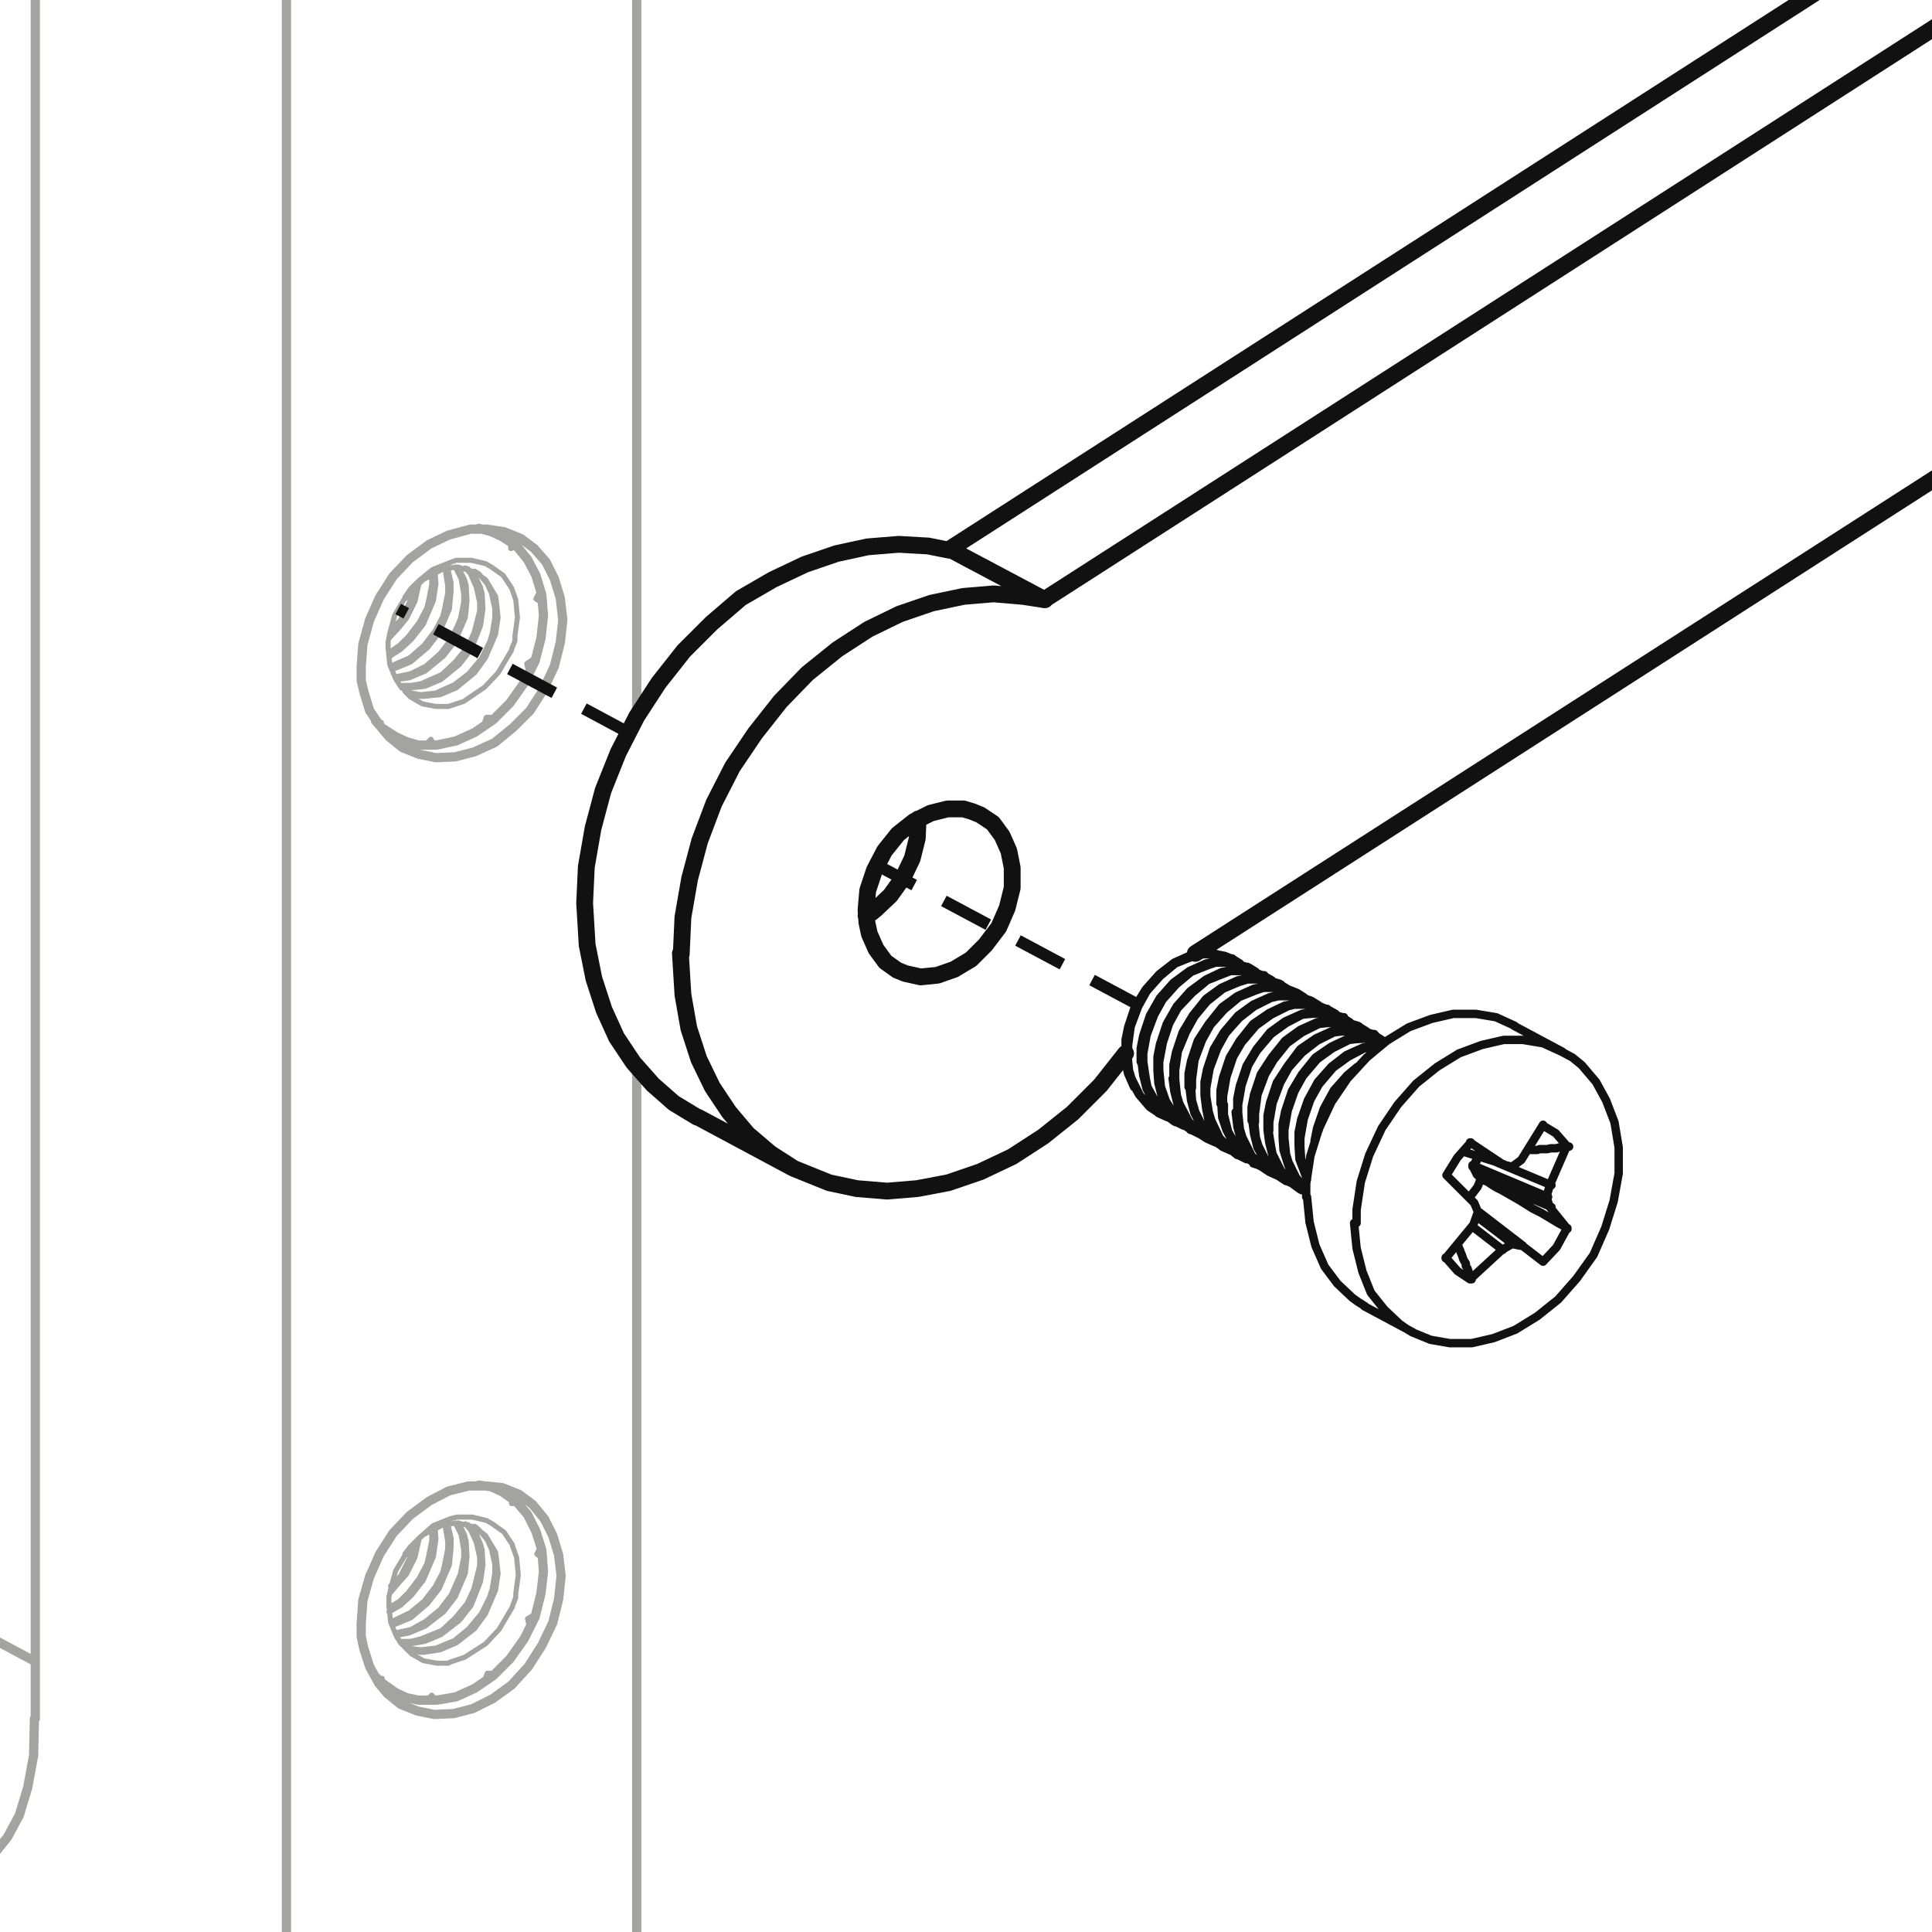
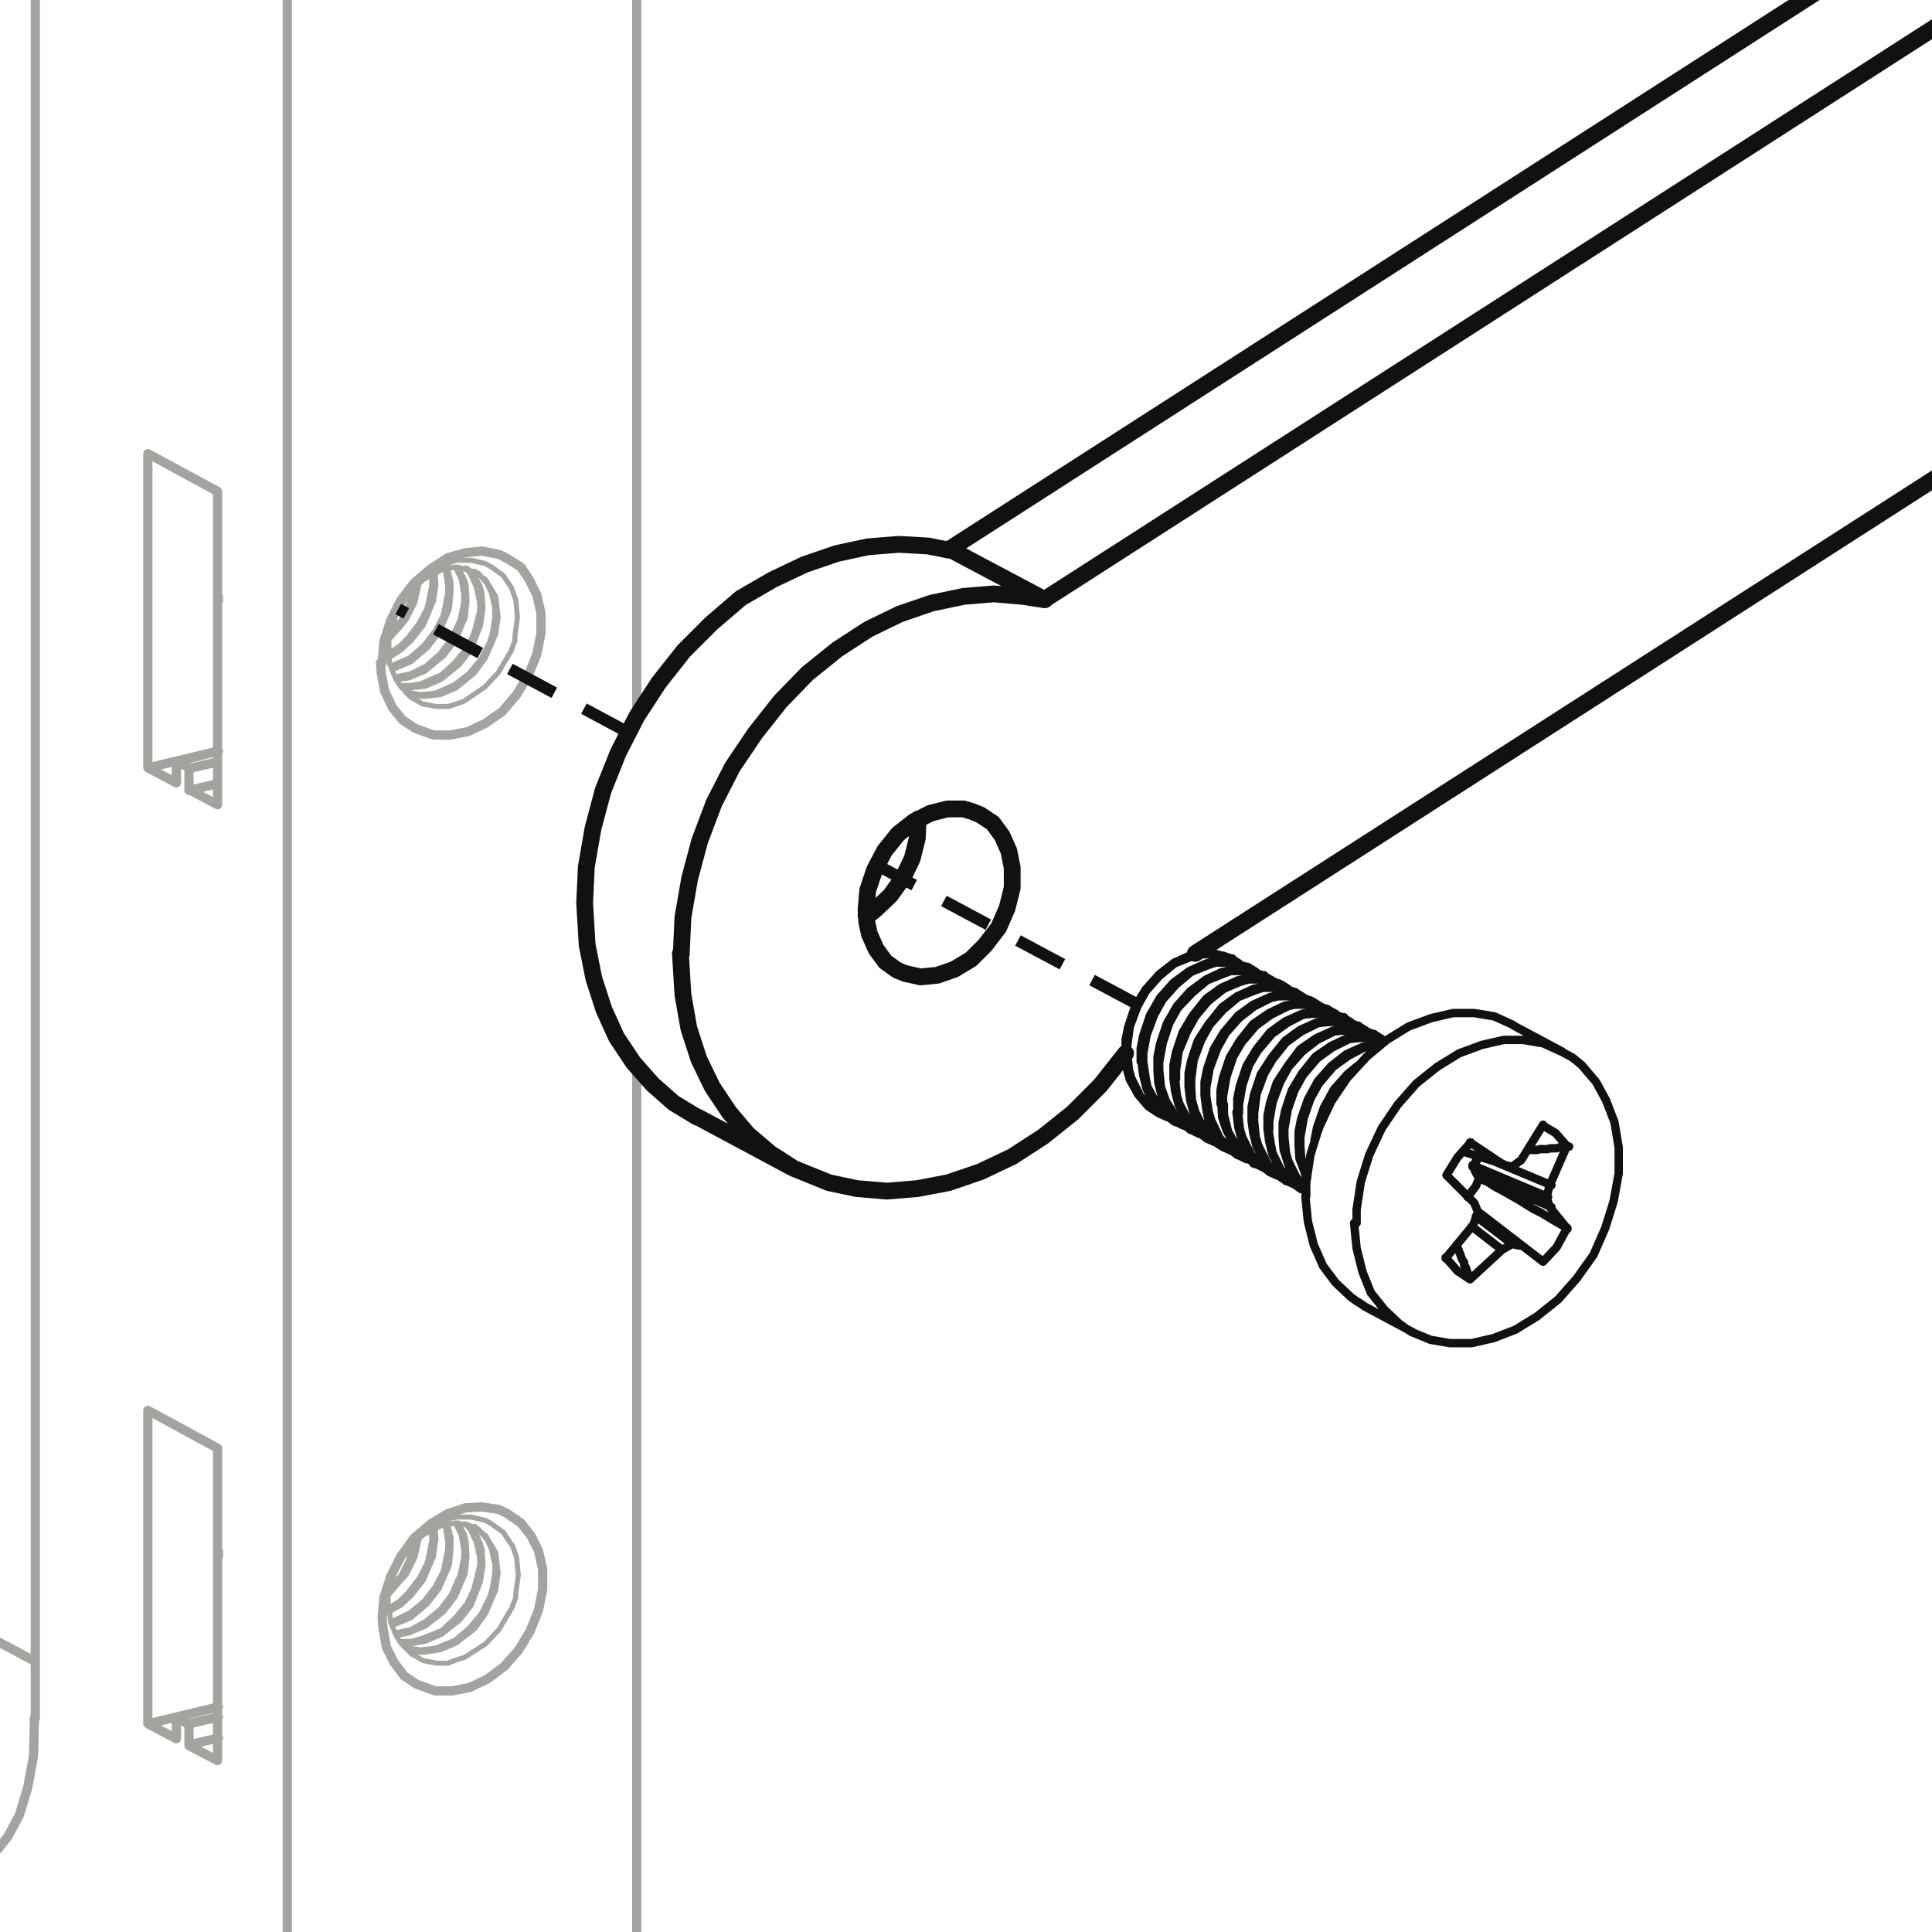
<svg xmlns="http://www.w3.org/2000/svg" width="230" height="230" viewBox="0 0 230 230">
-   <path fill="none" stroke="#a3a3a0" stroke-linecap="round" stroke-linejoin="round" stroke-width="1.1" d="M34.1 385v-959.7m-763 551.8L34.1 385m-7.5-53.6L-728.8-72.5M26.5 297.8-728.8-106m106.3.9 611.6 327m15-17.3L4 209l-.7 3.8-1 3.3-1.4 2.6-1.6 2-1.7 1.3-2.1.8m0 0-2 .3-2-.3-1.1-.4-1.2-.6m15-17.2v-616.1M75.8 375V126.8m0-41.4v-449.7M-581-115 4 197.7M43 79.4l.2-2.7.8-2.9 1.2-2.7 1.6-2.5 2-2.1 2.3-1.7 2.3-1.1L56 63h2m0 0 2 .3 2 .8 1.6 1.2 1.4 1.6 1 2 .7 2.3.3 2.6-.3 2.7-.7 2.8-1.3 2.8-1.6 2.5-2 2-2.2 1.8-2.4 1.1-2.3.6-2.3.1-2-.4-2-.8-1.6-1.3-1-1.2m0 0L44 84.6l-.7-2.3L43 81v-1.5m0 113.8.2-2.8.8-2.8 1.2-2.7 1.6-2.5 2-2.1 2.3-1.7 2.3-1.2 2.4-.6h2m0 0 2 .2 2 .8 1.6 1.2 1.4 1.7 1 2 .7 2.3.3 2.5-.3 2.8-.7 2.8-1.3 2.7-1.6 2.5-2 2.2-2.2 1.6-2.4 1.2-2.3.6-2.3.1-2-.4-2-.8-1.6-1.3-1-1.2m0 0-1.1-2-.7-2.2-.3-1.4v-1.5M57 62.9l1.5.4 1.3.6m0 0 1.7 1.1 1.3 1.6 1 1.9.7 2.3.2 2.5-.3 2.7-.7 2.7-1.3 2.6-1.7 2.4-2 2-2.2 1.5-2.2 1-2.3.5h-2.2l-1.4-.4-1.3-.6m0 0-1.7-1.1-.7-.8m12.3 91 1.5.2 1.3.6m0 0 1.7 1.2 1.3 1.5 1 2 .7 2.2.2 2.6-.3 2.6-.7 2.8-1.3 2.6-1.7 2.4-2 2-2.2 1.5-2.2 1-2.3.4h-2.2l-1.4-.3-1.3-.6m0 0-1.7-1.2-.7-.7m-321.8-41L26.6 320.9" />
-   <path fill="none" stroke="#a3a3a0" stroke-linecap="round" stroke-linejoin="round" stroke-width=".6" d="M45.3 199.8H45m.5.5v-.5m5.9 2-.7.7m1.3 0-.6-.7m6.6-2.6-.4 1.2m1.6-1.2H58m4.8-6.5.3 1.3m.9-2-1.2.7m1.1-7.7.9.7m-.3-1.8-.6 1.1m-3-6 .8-.1m-.8-.7v.8m-12.6 6-1.2 2-.6 2.2-.2.9v1m14.7-7.2-1-1.5-1.4-1-.7-.4-1.7-.4h-1.8l-.8.2-2 .8L50 183l-1 1-.7 1.1m-2 6 .2 2 .7 1.7.5.8.6.6m12.7-5 .4-1m0 0v-.5l.3-2.2-.2-2.1-.5-1.4m-12.7 12.2.7.7 1.4.8 1.6.3h1.4l.1-.1 1.8-.6 2.5-1.6 1.6-1.7 1.6-2.7M48.2 185l.6-.8 1.6-1.5 2.4-1.2 1.7-.2 2 .5m0 0 1.3 1 1.2 2 .1.7.2 1.8-.3 2-1.2 2.8-1.3 1.8-2.2 1.7-1.9.8-1.9.3H50l-1.5-.4m8-14.6.5.4 1 1.2.5 1.1.4 1.8v1.1l-.3 1.8-.3 1-1 2-1.5 1.8-1.7 1.4-2.2.9-1.8.2-1.7-.2m7.3-14.7 1 1.1.5 1.2.2.7.1 1.8-.3 2-1.1 2.8-1.4 1.8-2.2 1.7-1.9.8-1.8.3h-1m7.6-14.3.6.7.7 1.5.4 1.8v1l-.5 2-.2.8-.8 1.7-1.4 1.7-1.6 1.5-2.5 1-1.2.3h-1.2m6.9-14.1.7 1.4.2.8.1 1.8-.2 2-1.2 2.8-1.4 1.8-2.2 1.7-1.9.8-1.5.3m7-13.4.7 1.4.3 1.8v.9l-.4 2-.3.7-.8 1.8-1.3 1.7-1.7 1.4-1.8 1-1.9.4m6.3-13 .4 1.7v1.2l-.2 2-1.2 2.8-1.4 1.8-2 1.7-1.2.5-1 .4m6.3-12v.2l.3 1.8v.9l-.4 2-.2.8-.9 1.7-1.3 1.7-1.7 1.4-2.3 1.1m5.3-11.2.1 1.3-.3 2.1-1.2 2.8-1.4 1.8-1.3 1.2-1.4.8m5.1-9.8v1.3l-.4 2-.2.8-.9 1.7-1.3 1.7-1 1-1.3.8m3.6-8.2-.5 2.2-1 2-.9 1-1.1 1.3m3-6-.7 1.9-1 2-.6.6-.6.6M45.4 86h-.5m.5.5V86m5.9 2-.7.7m1.3 0-.6-.6m6.6-2.7-.4 1.2m1.6-1.2h-1.2m4.8-6.4.3 1.3m.9-2.1-1.2.8m1.1-7.7.9.6m-.3-1.8-.6 1.2m-3-6 .8-.2m-.8-.7v.8m-12.6 6-1.2 2-.6 2.2-.2 1v.9M60.9 70l-1-1.5-1.4-1-.7-.4-1.7-.4h-1.8l-.8.3-2 .8-1.6 1.3-1 1-.7 1m-2 6 .2 2 .7 1.7.5.8.6.6m12.7-4.9.4-1m0 0v-.6l.3-2.2-.2-2.1-.5-1.4M48.2 82.3l.7.7 1.4.8 1.6.3h1.5l1.8-.6 2.5-1.7 1.6-1.7 1.6-2.7m-12.7-6.1.6-.8 1.6-1.5 2.4-1.3 1.7-.2 2 .6m0 0 1.3.9 1.2 2 .1.7.2 1.8-.3 2-1.2 2.8-1.3 1.8-2.2 1.8-1.9.8-1.9.2H50l-1.5-.4m8-14.5.5.3 1 1.2.5 1.1.4 1.8v1.2l-.3 1.8-.3 1-1 2-1.5 1.8-1.7 1.3-2.2 1-1.8.2-1.7-.3m7.3-14.7 1 1.2.5 1 .2.8.1 1.8-.3 2-1.1 2.8-1.4 1.8-2.2 1.8-1.9.8-1.8.2h-1m7.6-14.3.6.7.7 1.6.4 1.8v1l-.5 2-.2.7-.8 1.7-1.4 1.7-1.6 1.5-2.5 1.1-1.2.2h-1.2m6.9-14 .7 1.4.2.7.1 1.8-.2 2-1.2 2.8-1.4 1.8-2.2 1.8-1.9.8-1.5.2m7-13.4.7 1.4.3 1.8v1l-.4 2-.3.7-.8 1.7-1.3 1.7-1.7 1.5-1.8.9-1.9.4m6.3-13 .4 1.8v1l-.2 2.1-1.2 2.8-1.4 1.8-2 1.7-1.2.5-1 .4m6.3-12v.2l.3 1.8v.9l-.4 2-.2.8-.9 1.7-1.3 1.7-1.7 1.5-2.3 1m5.3-11.1.1 1.3-.3 2-1.2 2.8-1.4 1.8-1.3 1.2-1.4.9m5.1-9.8v1.2l-.4 2-.2.8-.9 1.7-1.3 1.7-1 1-1.3.9m3.6-8.3-.5 2.2-1 2-.9 1.1-1.1 1.2m3-6-.7 1.9-1 2-.6.6-.6.6" />
-   <path fill="none" stroke="#111" stroke-linecap="round" stroke-linejoin="round" stroke-width="2" d="m124.3 71.4 400.4-257.3M113 65.4 512-191M124.4 71.4l-11.3-6m-32 48.2.2-4.4.8-4.6 1.2-4.5 1.7-4.5 2.2-4.3 2.7-4 3-3.8 3.2-3.3 3.6-2.9 3.7-2.4 3.7-1.8 3.8-1.3 3.8-.8 3.6-.3 3.5.3 2.6.4m9.6 54-3 3.8-3.3 3.3-3.5 2.8-3.7 2.4-3.8 1.8-3.8 1.3-3.7.7-3.6.3-3.6-.3-3.3-.7-4.2-1.7m0 0-2.8-1.8L89 135l-2.2-2.6-2-3-1.6-3.3-1.2-3.7-.7-4-.3-4.9m2 19.5-2.8-1.7-2.5-2.2-2.3-2.6-2-3-1.5-3.3-1.2-3.7-.8-4-.3-5m0 0 .2-4.3.8-4.6 1.2-4.5 1.8-4.5 2.2-4.3 2.6-4 3-3.8 3.3-3.3 3.5-3L92 69l3.8-1.8 3.8-1.3 3.7-.8 3.7-.3 3.5.2 2.5.5m462.7-230.3L142.3 113.5m-39.2-5.2.2-2.3.8-2.4 1.2-2.3 1.6-2 1.9-1.5 2-1 2-.5h1.9l1 .3 1 .4m0 0 1.5 1 1.1 1.5.8 1.8.4 2v2.4l-.6 2.4-1 2.3-1.6 2.1-1.7 1.7-2 1.2-2 .7-2 .2-1.8-.4-1-.4m0 0-1.4-1-1.1-1.5-.8-1.8-.3-1.4-.1-1.5m6.2-10.8-.1 2.3-.6 2.4-1.1 2.3-1.5 2.1-1.8 1.7-.5.4-.6.3m-20 24 11.2 6" />
-   <path fill="none" stroke="#111" stroke-linecap="round" stroke-linejoin="round" d="m175.5 143.2.5 1.2m-3.8-4.5 3.3 3.3m-3.3-3.3 1.3-2.1 1.6-1.8m3.8 2.6L175 136m5 2.9-1.2-.3m2.3-.5-1.1.8m3.7-5-2.6 4.2m2.6-4.1 1.5.9 1.4 1.6m-2.1 4.6 2-4.6m-2.4 6 .4-1.4m0 2.6-.4-1.2m2.5 3.8-2.1-2.6m2 2.6-1.2 2.2-1.6 1.7m-2.6-2 2.6 2m-3.7-2.1 1 .2m-2.2.5 1.2-.7m-5 4.2 3.8-3.5m-3.8 3.5-1.5-1-1.4-1.6m3.3-3.9-3.3 4m3.8-5.4-.5 1.4m-14.2-.2.3 3 .7 2.8 1 2.5 1.6 2 1.8 1.7.7.5.8.5m0 0 2.2.9 2.3.4h2.6l2.6-.6 2.6-1 2.6-1.6 2.5-2 2.2-2.5 2-2.8 1.4-3.2 1-3.2.6-3.3v-3.1l-.5-3-1-2.6-1.2-2.2-1.7-2-1.1-.9-1.3-.7m0 0-2.2-1-2.4-.4H179l-2.6.6-2.7 1-2.6 1.6-2.5 2-2.2 2.5-1.9 2.8-1.5 3.2-1 3.2-.5 3.3v1.6m17.5-7-4.8-1.5m7.9-.2h.9l.3-.1h.9l.4-.1h.7l.3-.1h.8l.4-.1m-2.1 4.6-6.7-2.8m6.3 4.2-8.8-3.7m0 0zv-.2h.1v-.2l.1-.1v-.1h.1v-.2h.1v-.2h.1v-.1m8.7 6L176 140m0 0zl-.2-.2v-.2h-.1v-.2h-.1v-.2h-.1v-.1l-.1-.1v-.1h-.1v-.2m11.3 7.5-1.1-.6-1-.6-1-.6-1-.5-.8-.5-.8-.5-.7-.4-.7-.4-.7-.4-.6-.3-.5-.3-.6-.4-.5-.2-.4-.3m0 0zm-1.3 2.4 1-1.3.4-1m5 8-5.2-4m4 3.8-4.2-3.2m3 3.9-3.5-2.7m-.2 6.2-.2-.4-.1-.3-.1-.3-.1-.3-.2-.3v-.3l-.2-.3-.1-.2-.1-.3-.1-.3-.1-.2-.1-.3-.1-.2-.1-.3m-18-5.8.3 3 .7 2.8 1.1 2.5 1.5 2 1.8 1.7.7.5.8.5m17.8-33.4-2.2-1-2.4-.4H173l-2.6.6-2.7 1-2.6 1.6-2.4 2-2.3 2.5-1.9 2.8-1.5 3.2-1 3.2-.5 3.3v1.6m1.5-8v-.3l.9-2.3 1-1.8 1.8-2.1m-5.1 12.1-.3-.7-.4-1.4-.1-1.5m1.7-.7zl.3-1.5.8-2.3 1.2-2.2 1.6-1.8 1.2-1m-6 13.4-.9-2.4-.1-1.6m.2.1v-1l.4-2.3.8-2.3 1-1.8 1.7-2 1.8-1.3 1.9-1 1-.1.8-.2m-8.7 17.1-1.2-1.4-.9-1.8-.3-1-.2-1.9m1.7.9v-1.6l.3-1.5.8-2.3 1.2-2.2 1.6-1.8 1.8-1.4 2-.9h.1l.8-.2h1.2m-9 17.2-.9-1-1-1.6-.2-.6-.5-1.6-.1-1.5m.2.1v-1l.4-2.3.8-2.3 1-1.8 1.7-2 1.8-1.3 2-1 .9-.1 2-.1 1.5.4m-9.6 17.8-.4-.2m0 0-.3-.2-1-.6-1.2-1.4-1-2-.2-1-.3-1.9m1.7.9v-1.6l.3-1.5.8-2.4 1.2-2 1.6-2 1.9-1.3 1.9-.9h.1l.9-.2h1.8l1.8.5m-10 17.7-.2-.1m0 0-1.1-.8-1.2-1.4-1-1.8-.4-1.6-.2-1.5m.2.1v-1l.4-2.3.9-2.4 1-1.8 1.6-1.8 1.8-1.4 2-1 .9-.1 2-.1 1 .2 1 .4m0 0 .8.5M154.1 141l-.9-.4m0 0-1-.7-1.3-1.3-1.1-2.2-.3-1-.2-1.9m1.6.9v-1.6l.3-1.5.8-2.4 1.3-2 1.5-2 1.9-1.3 2-.9.9-.2h1.8l2 .6m0 0h.2m-10.5 17.5zm0 0-1.2-.8-1.2-1.4-1-1.8-.4-1.6-.2-1.5m.3.1v-1l.3-2.3.9-2.4 1-1.7 1.6-2 1.8-1.3 2-1 .9-.1 2-.1 1 .2 1 .4m0 0 .8.5M152.2 140l-.9-.4m0 0-1-.7-1.3-1.3-1.1-2.2-.3-1-.2-1.9m1.6.9v-1.6l.3-1.5.8-2.4 1.3-2 1.6-2 1.8-1.3 2-.9 1-.2h1.7l2.1.6m0 0zm-10.5 17.4zm0 0-1.2-.8-1.2-1.4-1-1.7-.4-1.5v-.1l-.2-1.6m.3.1v-1l.4-2.3.8-2.4 1-1.7 1.7-2 1.8-1.3 1.9-1 1-.1 1.9-.1 1 .2 1 .4m0 0 .8.5M150.4 139l-.8-.4m0 0-.3-.2-.9-.6-1.2-1.3-1-1.8-.5-2v-1.2m1.6.9v-1.6l.3-1.5.8-2.4 1.2-2 1.6-2 1.8-1.3 2-.9 1-.2h1.8l2 .6m0 0h.2m-10.6 17.4zm0 0-1.2-.8-1.2-1.3-1-1.9-.5-1.5-.1-1.6m.2.1v-1l.4-2.3.8-2.4 1-1.7 1.7-2 1.8-1.3 2-1 .8-.2h2l1 .2 1 .4m0 0 .9.5M148.4 138l-.8-.4m0 0-.3-.2-.8-.6-1.3-1.3-1-2.1-.3-1-.3-1.9m1.7.9v-1.6l.3-1.5.8-2.4 1.2-2 1.6-2 1.9-1.3 1.9-.9h.1l.9-.2h2l1.8.6m0 0h.2m-10.5 17.4h-.2m0 0-1-.8-1.4-1.4-1-1.8-.3-1.5-.2-1.6m.2.1v-1l.4-2.3.9-2.4 1-1.8 1.6-1.8 1.8-1.4 2-1 .9-.2h2l1 .2 1 .4m0 0 .8.5M146.6 137l-.9-.4m0 0-.3-.2-.9-.6-1.2-1.4-1-2-.4-1.4-.1-1.5m1.6.9v-1.6l.3-1.5.8-2.4 1.2-2 1.7-2 1.8-1.3 2-.9.9-.2h2l1.9.6m0 0zm-10.4 17.4zm0 0-1.5-1-1-1.3-.9-1.7-.4-1.5-.2-1.6m.3.1v-1l.3-2.3.9-2.4 1-1.8 1.6-1.8 1.8-1.5 2-.8.9-.3h2l1 .2 1 .4m0 0 .8.5M144.7 136l-.9-.4m0 0-.3-.2-.8-.6-1.2-1.3-1.1-2.1-.3-1-.2-1.9m1.6.9v-1.6l.3-1.5.8-2.4 1.3-2 1.6-2 1.8-1.3 2-.9 1-.2h1.7l2.1.6m0 0zm-10.5 17.4zm0 0-1.5-1-.6-.7-1-1.7-.3-.6-.4-1.6-.2-1.5m.3.1v-1.1l.3-2.1v-.1l1-2.4 1-1.8 1.5-1.8 1.9-1.5 1.9-.8 1-.3h1.9l1 .2 1 .4m0 0 .8.5M142.8 135l-.8-.4m0 0-.3-.2-1.5-1.1-.4-.6-1-1.6-.6-1.7-.2-2m1.7 1v-1.6l.3-1.5.8-2.4 1.2-2 1.6-2 1.8-1.3 2-.9 1-.2h1.9l2 .6m0 0zm-10.5 17.4zm0 0-1.2-.8-1.3-1.4-1-1.8-.4-1.6-.1-1.5m.2 0v-1l.4-2.1v-.1l.8-2.4 1-1.8 1.7-1.8 1.8-1.5 2-.8.8-.3h2l1 .2 1 .4m0 0 .9.5M140.9 134l-.8-.4m0 0-.3-.2-1.4-1.1-.6-.7-1.2-2.2-.2-1-.3-2m1.7 1v-1.6l.3-1.5.8-2.4 1.2-2.1 1.6-1.8 1.9-1.4 1.9-.9h.1l.9-.2h1.8l2 .6m0 0h.2M140 133.5zh-.2m0 0-1.1-.8-1.3-1.4-.9-1.7-.4-1.6-.2-1.6m.2 0v-1l.4-2.2.9-2.4 1-1.8 1.6-1.8 1.8-1.5 2-.8.9-.3h2l2 .6m0 0 .8.5M139 133l-.9-.4m0 0-.3-.2-.9-.6-1.2-1.4-1-2-.3-1-.2-2m1.6 1v-1.6l.3-1.5.8-2.4 1.2-2.1 1.6-1.8 1.9-1.4 2-.9.9-.2h1.8l2 .6m0 0h.2M138 132.5zm0 0-1.2-.8-1.2-1.4-1-1.8-.4-1.5-.2-1.6m.3 0v-1l.3-2.2.9-2.4 1-1.8 1.6-1.8 1.8-1.5 2-.8.9-.3h2l1 .2 1 .4m0 0 .8.5M134 125.4v-1.6l.3-1.5.8-2.4 1.3-2.1 1.6-1.8 1.8-1.4 2-.9 1-.2h1.7l2.1.6m0 0h.1M134 124.5v2l.3 1.3.7 1.6m-1-5 .1-.9m51.9 1.7-5.8-3.1m-12 36.5-5.8-3.1m-7.3-13.9-.2-.1m8.8-18.3-.2-.1m-10.3 17.5-.2-.1m8.8-18.3-.2-.1m-10.3 17.5-.2-.1m8.9-18.3-.3-.1m-10.2 17.5-.3-.1m8.9-18.3-.2-.1m-10.3 17.5-.2-.1m8.8-18.3-.2-.1m-10.3 17.5-.2-.1m8.8-18.3-.2-.1m-10.3 17.5-.2-.1m8.9-18.3-.3-.1M142 134.6l-.3-.1m8.9-18.3-.2-.1M140 133.6l-.2-.1m8.8-18.3-.2-.1m-10.3 17.5-.2-.1m8.8-18.3-.2-.1" />
+   <path fill="none" stroke="#a3a3a0" stroke-linecap="round" stroke-linejoin="round" stroke-width="1.1" d="M75.8 356V126.9m0-41.4v-449.7M-581-115l585 312.7M26.6 345-728.8-58.8M26.5 297.8-728.8-106m763 472v-913.6M-717.7-17 22.9 379M21 207l-3.4-1.8M21 207v-2.5m1.5.8-1.5-.8m1.5 3.3v-2.5m3.4 4.3-3.4-1.8m3.4 1.8v-37.2m0 0-8.3-4.5m0 37.3v-37.3M21 93.2l-3.4-1.8m3.4 1.8v-2.6m1.5.8-1.5-.8m1.5 3.4v-2.6m3.4 4.4L22.5 94m3.4 1.8V58.5m0 0L17.6 54m0 37.3V54m-640.1-159.2 611.6 327m15-17.3L4 209l-.7 3.8-1 3.3-1.4 2.6-1.6 2-1.7 1.3-2.1.8m0 0-2 .3-2-.3-1.1-.4-1.2-.6m15-17.2v-616.1m41.3 604.1.2-2.4.8-2.5 1.2-2.4 1.6-2.2 2-1.7 2-1.2 2.1-.7 2-.1 2 .3 1 .5m0 0 1.6 1.1 1.2 1.5.9 1.8.5 2.2v2.4l-.5 2.5-1 2.5-1.4 2.3-1.7 1.9-2 1.5-2.1 1-2.1.4h-2l-2.2-.8m0 0-1.5-1-1.2-1.6-.9-1.8-.4-2.2-.1-1.3m0-113.7.2-2.5.8-2.5 1.2-2.4 1.6-2.1 2-1.7 2-1.3 2.1-.6 2-.2 2 .4 1 .5m0 0 1.6 1L63 69l.9 1.8.5 2.2v2.4l-.5 2.5-1 2.5-1.4 2.3-1.7 2-2 1.4-2.1 1-2.1.4h-2l-2.2-.8m0 0-1.5-1-1.2-1.5-.9-1.9-.4-2.1-.1-1.3m-762-154.3L26.5 322M26 203.2l-8.3 2m8.3-2-4.9 1.2m4.9 0-3.4.8m0 2.5 3.4-.8m0-117.5-8.3 2m8.3-2L21 90.7m4.9 0-3.4.8m0 2.6 3.4-.8m-303 65.4L26.6 320.9M26 184.7v.6m0-114.3v.5" />
+   <path fill="none" stroke="#a3a3a0" stroke-linecap="round" stroke-linejoin="round" stroke-width=".6" d="m48.2 185-1.2 2-.6 2.2-.2.9v1m14.7-7.2-1-1.5-1.4-1-.7-.4-1.7-.4h-1.8l-.8.2-2 .8L50 183l-1 1-.7 1.1m-2 6 .2 2 .7 1.7.5.8.6.6m12.7-5 .4-1m0 0v-.5l.3-2.2-.2-2.1-.5-1.4m-12.7 12.2.7.7 1.4.8 1.6.3h1.4l.1-.1 1.8-.6 2.5-1.6 1.6-1.7 1.6-2.7M48.2 185l.6-.8 1.6-1.5 2.4-1.2 1.7-.2 2 .5m0 0 1.3 1 1.2 2 .1.7.2 1.8-.3 2-1.2 2.8-1.3 1.8-2.2 1.7-1.9.8-1.9.3H50l-1.5-.4m8-14.6.5.4 1 1.2.5 1.1.4 1.8v1.1l-.3 1.8-.3 1-1 2-1.5 1.8-1.7 1.4-2.2.9-1.8.2-1.7-.2m7.3-14.7 1 1.1.5 1.2.2.7.1 1.8-.3 2-1.1 2.8-1.4 1.8-2.2 1.7-1.9.8-1.8.3h-1m7.6-14.3.6.7.7 1.5.4 1.8v1l-.5 2-.2.8-.8 1.7-1.4 1.7-1.6 1.5-2.5 1-1.2.3h-1.2m6.9-14.1.7 1.4.2.8.1 1.8-.2 2-1.2 2.8-1.4 1.8-2.2 1.7-1.9.8-1.5.3m7-13.4.7 1.4.3 1.8v.9l-.4 2-.3.7-.8 1.8-1.3 1.7-1.7 1.4-1.8 1-1.9.4m6.3-13 .4 1.7v1.2l-.2 2-1.2 2.8-1.4 1.8-2 1.7-1.2.5-1 .4m6.3-12v.2l.3 1.8v.9l-.4 2-.2.8-.9 1.7-1.3 1.7-1.7 1.4-2.3 1.1M26 184.2v.5m25.8-2.8.1 1.3-.3 2.1-1.2 2.8-1.4 1.8-1.3 1.2-1.4.8m5.1-9.8v1.3l-.4 2-.2.8-.9 1.7-1.3 1.7-1 1-1.3.8m3.6-8.2-.5 2.2-1 2-.9 1-1.1 1.3m3-6-.7 1.9-1 2-.6.6-.6.6m1.8-117.5-1.2 2-.6 2-.2 1v1M60.9 70l-1-1.5-1.4-1-.7-.4-1.7-.4h-1.8l-.8.3-2 .8-1.6 1.3-1 1-.7 1m-2 6 .2 2 .7 1.7.5.8.6.6m12.7-4.9.4-1m0 0v-.6l.3-2.2-.2-2.1-.5-1.4M48.2 82.3l.7.7 1.4.8 1.6.3h1.5l1.8-.6 2.5-1.7 1.6-1.7 1.6-2.7m-12.7-6.1.6-.8 1.6-1.5 2.4-1.3 1.7-.2 2 .6m0 0 1.3.9 1.2 2 .1.7.2 1.8-.3 2-1.2 2.8-1.3 1.8-2.2 1.8-1.9.8-1.9.2H50l-1.5-.4m8-14.5.5.3 1 1.2.5 1.1.4 1.8v1.2l-.3 1.8-.3 1-1 2-1.5 1.8-1.7 1.3-2.2 1-1.8.2-1.7-.3m7.3-14.7 1 1.2.5 1 .2.8.1 1.8-.3 2-1.1 2.8-1.4 1.8-2.2 1.8-1.9.8-1.8.2h-1m7.6-14.3.6.7.7 1.6.4 1.8v1l-.5 2-.2.7-.8 1.7-1.4 1.7-1.6 1.5-2.5 1.1-1.2.2h-1.2m6.9-14 .7 1.4.2.7.1 1.8-.2 2-1.2 2.8-1.4 1.8-2.2 1.8-1.9.8-1.5.2m7-13.4.7 1.4.3 1.8v1l-.4 2-.3.7-.8 1.7-1.3 1.7-1.7 1.5-1.8.9-1.9.4m6.3-13 .4 1.8v1l-.2 2.1-1.2 2.8-1.4 1.8-2 1.7-1.2.5-1 .4m6.3-12v.2l.3 1.8v.9l-.4 2-.2.8-.9 1.7-1.3 1.7-1.7 1.5-2.3 1M26 70.5v.6m25.8-2.8.1 1.3-.3 2-1.2 2.8-1.4 1.8-1.3 1.2-1.4.9m5.1-9.8v1.2l-.4 2-.2.8-.9 1.7-1.3 1.7-1 1-1.3.9m3.6-8.3-.5 2.2-1 2-.9 1.1-1.1 1.2m3-6-.7 1.9-1 2-.6.6-.6.6" />
+   <path fill="none" stroke="#111" stroke-linecap="round" stroke-linejoin="round" stroke-width="2" d="m124.3 71.4 400.4-257.3M113 65.4 512-191M124.4 71.4l-11.3-6m-32 48.2.2-4.4.8-4.6 1.2-4.5 1.7-4.5 2.2-4.3 2.7-4 3-3.8 3.2-3.3 3.6-2.9 3.7-2.4 3.7-1.8 3.8-1.3 3.8-.8 3.6-.3 3.5.3 2.6.4m9.6 54-3 3.8-3.3 3.3-3.5 2.8-3.7 2.4-3.8 1.8-3.8 1.3-3.7.7-3.6.3-3.6-.3-3.3-.7-4.2-1.7m0 0-2.8-1.8L89 135l-2.2-2.6-2-3-1.6-3.3-1.2-3.7-.7-4-.3-4.9M83 133l-2.8-1.7-2.5-2.2-2.3-2.6-2-3-1.5-3.3-1.2-3.7-.8-4-.3-5m0 0 .2-4.3.8-4.6 1.2-4.5 1.8-4.5 2.2-4.3 2.6-4 3-3.8 3.3-3.3 3.5-3L92 69l3.8-1.8 3.8-1.3 3.7-.8 3.7-.3 3.5.2 2.5.5m462.7-230.3L142.3 113.5m-39.2-5.2.2-2.3.8-2.4 1.2-2.3 1.6-2 1.9-1.5 2-1 2-.5h1.9l1 .3 1 .4m0 0 1.5 1 1.1 1.5.8 1.8.4 2v2.4l-.6 2.4-1 2.3-1.6 2.1-1.7 1.7-2 1.2-2 .7-2 .2-1.8-.4-1-.4m0 0-1.4-1-1.1-1.5-.8-1.8-.3-1.4-.1-1.5m6.2-10.8-.1 2.3-.6 2.4-1.1 2.3-1.5 2.1-1.8 1.7-.5.4-.6.3m-20 24 11.2 6" />
+   <path fill="none" stroke="#111" stroke-linecap="round" stroke-linejoin="round" d="m175.5 143.2.5 1.2m-3.8-4.5 3.3 3.3m-3.3-3.3 1.3-2.1 1.6-1.8m3.8 2.6L175 136m5 2.9-1.2-.3m2.3-.5-1.1.8m3.7-5-2.6 4.2m2.6-4.1 1.5.9 1.4 1.6m-2.1 4.6 2-4.6m-2.4 6 .4-1.4m0 2.6-.4-1.2m2.5 3.8-2.1-2.6m2 2.6-1.2 2.2-1.6 1.7m-2.6-2 2.6 2m-3.7-2.1 1 .2m-2.2.5 1.2-.7m-5 4.2 3.8-3.5m-3.8 3.5-1.5-1-1.4-1.6m3.3-3.9-3.3 4m3.8-5.4-.5 1.4m-14.2-.2.3 3 .7 2.8 1 2.5 1.6 2 1.8 1.7.7.5.8.5m0 0 2.2.9 2.3.4h2.6l2.6-.6 2.6-1 2.6-1.6 2.5-2 2.2-2.5 2-2.8 1.4-3.2 1-3.2.6-3.3v-3.1l-.5-3-1-2.6-1.2-2.2-1.7-2-1.1-.9-1.3-.7m0 0-2.2-1-2.4-.4H179l-2.6.6-2.7 1-2.6 1.6-2.5 2-2.2 2.5-1.9 2.8-1.5 3.2-1 3.2-.5 3.3v1.6m17.5-7-4.8-1.5m7.9-.2h.9l.3-.1h.9l.4-.1h.7l.3-.1h.8l.4-.1m-2.1 4.6-6.7-2.8m6.3 4.2-8.8-3.7m0 0zv-.2h.1v-.2l.1-.1v-.1h.1v-.2h.1v-.2h.1v-.1m8.7 6L176 140m0 0zl-.2-.2v-.2h-.1v-.2h-.1v-.2h-.1v-.1l-.1-.1v-.1h-.1v-.2m11.3 7.5-1.1-.6-1-.6-1-.6-1-.5-.8-.5-.8-.5-.7-.4-.7-.4-.7-.4-.6-.3-.5-.3-.6-.4-.5-.2-.4-.3m0 0zh-.1v-.1h-.1m-1.3 2.4 1-1.3.4-1m5 8-5.2-4m4 3.8-4.2-3.2m3 3.9-3.5-2.7m-.2 6.2-.2-.4-.1-.3-.1-.3-.1-.3-.2-.3v-.3l-.2-.3-.1-.2-.1-.3-.1-.3-.1-.2-.1-.3-.1-.2-.1-.3m-18-5.8.3 3 .7 2.8 1.1 2.5 1.5 2 1.8 1.7.7.5.8.5m17.8-33.4-2.2-1-2.4-.4h-2.5l-2.6.6-2.7 1-2.6 1.6-2.4 2-2.3 2.5-1.9 2.8-1.5 3.2-1 3.2-.5 3.3v1.6m1.5-8v-.3l.9-2.3 1-1.8 1.8-2.1m-5.1 12.1-.3-.7-.4-1.4-.1-1.5m1.7-.7zl.3-1.5.8-2.3 1.2-2.2 1.6-1.8 1.2-1m-6 13.4-.9-2.4-.1-1.6m.2.1v-1l.4-2.3.8-2.3 1-1.8 1.7-2 1.8-1.3 1.9-1 1-.1.8-.2m-8.7 17.1-1.2-1.4-.9-1.8-.3-1-.2-1.9m1.7.9v-1.6l.3-1.5.8-2.3 1.2-2.2 1.6-1.8 1.8-1.4 2-.9h.1l.8-.2h1.2m-9 17.2-.9-1-1-1.6-.2-.6-.5-1.6-.1-1.5m.2.1v-1l.4-2.3.8-2.3 1-1.8 1.7-2 1.8-1.3 2-1 .9-.1 2-.1 1.5.4m-9.6 17.8-.4-.2m0 0-.3-.2-1-.6-1.2-1.4-1-2-.2-1-.3-1.9m1.7.9v-1.6l.3-1.5.8-2.4 1.2-2 1.6-2 1.9-1.3 1.9-.9h.1l.9-.2h1.8l1.8.5M155 141.6l-.2-.1m0 0-1.1-.8-1.2-1.4-1-1.8-.4-1.6-.2-1.5m.2.1v-1l.4-2.3.9-2.4 1-1.8 1.6-1.8 1.8-1.4 2-1 .9-.1 2-.1 1 .2 1 .4m0 0 .8.5M154.1 141l-.9-.4m0 0-1-.7-1.3-1.3-1.1-2.2-.3-1-.2-1.9m1.6.9v-1.6l.3-1.5.8-2.4 1.3-2 1.5-2 1.9-1.3 2-.9.9-.2h1.8l2 .6m0 0h.2m-10.5 17.5-.1-.1m0 0-1.2-.8-1.2-1.4-1-1.8-.4-1.6-.2-1.5m.3.1v-1l.3-2.3.9-2.4 1-1.7 1.6-2 1.8-1.3 2-1 .9-.1 2-.1 1 .2 1 .4m0 0 .8.5M152.2 140l-.9-.4m0 0-1-.7-1.3-1.3-1.1-2.2-.3-1-.2-1.9m1.6.9v-1.6l.3-1.5.8-2.4 1.3-2 1.6-2 1.8-1.3 2-.9 1-.2h1.7l2.1.6m0 0h.1m-10.5 17.4zm0 0-1.2-.8-1.2-1.4-1-1.7-.4-1.5v-.1l-.2-1.6m.3.1v-1l.4-2.3.8-2.4 1-1.7 1.7-2 1.8-1.3 1.9-1 1-.1 1.9-.1 1 .2 1 .4m0 0 .8.5M150.4 139l-.8-.4m0 0-.3-.2-.9-.6-1.2-1.3-1-1.8-.5-2v-1.2m1.6.9v-1.6l.3-1.5.8-2.4 1.2-2 1.6-2 1.8-1.3 2-.9 1-.2h1.8l2 .6m0 0h.2m-10.6 17.4zm0 0-1.2-.8-1.2-1.3-1-1.9-.5-1.5-.1-1.6m.2.1v-1l.4-2.3.8-2.4 1-1.7 1.7-2 1.8-1.3 2-1 .8-.2h2l1 .2 1 .4m0 0 .9.5M148.4 138l-.8-.4m0 0-.3-.2-.8-.6-1.3-1.3-1-2.1-.3-1-.3-1.9m1.7.9v-1.6l.3-1.5.8-2.4 1.2-2 1.6-2 1.9-1.3 1.9-.9h.1l.9-.2h2l1.8.6m0 0h.2m-10.5 17.4h-.2m0 0-1-.8-1.4-1.4-1-1.8-.3-1.5-.2-1.6m.2.1v-1l.4-2.3.9-2.4 1-1.8 1.6-1.8 1.8-1.4 2-1 .9-.2h2l1 .2 1 .4m0 0 .8.5M146.6 137l-.9-.4m0 0-.3-.2-.9-.6-1.2-1.4-1-2-.4-1.4-.1-1.5m1.6.9v-1.6l.3-1.5.8-2.4 1.2-2 1.7-2 1.8-1.3 2-.9.9-.2h2l1.9.6m0 0zm-10.4 17.4h-.1m0 0-1.5-1-1-1.3-.9-1.7-.4-1.5-.2-1.6m.3.1v-1l.3-2.3.9-2.4 1-1.8 1.6-1.8 1.8-1.5 2-.8.9-.3h2l1 .2 1 .4m0 0 .8.5M144.7 136l-.9-.4m0 0-.3-.2-.8-.6-1.2-1.3-1.1-2.1-.3-1-.2-1.9m1.6.9v-1.6l.3-1.5.8-2.4 1.3-2 1.6-2 1.8-1.3 2-.9 1-.2h1.7l2.1.6m0 0h.1m-10.5 17.4zm0 0-1.5-1-.6-.7-1-1.7-.3-.6-.4-1.6-.2-1.5m.3.1v-1.1l.3-2.1v-.1l1-2.4 1-1.8 1.5-1.8 1.9-1.5 1.9-.8 1-.3h1.9l1 .2 1 .4m0 0 .8.5M142.8 135l-.8-.4m0 0-.3-.2-1.5-1.1-.4-.6-1-1.6-.6-1.7-.2-2m1.7 1v-1.6l.3-1.5.8-2.4 1.2-2 1.6-2 1.8-1.3 2-.9 1-.2h1.9l2 .6m0 0zm-10.5 17.4zm0 0-1.2-.8-1.3-1.4-1-1.8-.4-1.6-.1-1.5m.2 0v-1l.4-2.1v-.1l.8-2.4 1-1.8 1.7-1.8 1.8-1.5 2-.8.8-.3h2l1 .2 1 .4m0 0 .9.5M140.9 134l-.8-.4m0 0-.3-.2-1.4-1.1-.6-.7-1.2-2.2-.2-1-.3-2m1.7 1v-1.6l.3-1.5.8-2.4 1.2-2.1 1.6-1.8 1.9-1.4 1.9-.9h.1l.9-.2h1.8l2 .6m0 0h.2M140 133.5zh-.2m0 0-1.1-.8-1.3-1.4-.9-1.7-.4-1.6-.2-1.6m.2 0v-1l.4-2.2.9-2.4 1-1.8 1.6-1.8 1.8-1.5 2-.8.9-.3h2l2 .6m0 0 .8.5M139 133l-.9-.4m0 0-.3-.2-.9-.6-1.2-1.4-1-2-.3-1-.2-2m1.6 1v-1.6l.3-1.5.8-2.4 1.2-2.1 1.6-1.8 1.9-1.4 2-.9.9-.2h1.8l2 .6m0 0h.2M138 132.5h-.1m0 0-1.2-.8-1.2-1.4-1-1.8-.4-1.5-.2-1.6m.3 0v-1l.3-2.2.9-2.4 1-1.8 1.6-1.8 1.8-1.5 2-.8.9-.3h2l1 .2 1 .4m0 0 .8.5M134 125.4v-1.6l.3-1.5.8-2.4 1.3-2.1 1.6-1.8 1.8-1.4 2-.9 1-.2h1.7l2.1.6m0 0h.1M134 124.5v2l.3 1.3.7 1.6m-1-5 .1-.9m51.9 1.7-5.8-3.1m-12 36.5-5.8-3.1m-7.3-13.9-.2-.1m8.8-18.3-.2-.1m-10.3 17.5-.2-.1m8.8-18.3-.2-.1m-10.3 17.5-.2-.1m8.9-18.3-.3-.1m-10.2 17.5-.3-.1m8.9-18.3-.2-.1m-10.3 17.5-.2-.1m8.8-18.3-.2-.1m-10.3 17.5-.2-.1m8.8-18.3-.2-.1m-10.3 17.5-.2-.1m8.9-18.3-.3-.1M142 134.6l-.3-.1m8.9-18.3-.2-.1M140 133.6l-.2-.1m8.8-18.3-.2-.1m-10.3 17.5-.2-.1m8.8-18.3-.2-.1" />
  <path fill="none" stroke="#111" stroke-dasharray="6.0 4.0" stroke-width="1.4" d="M135.3 119.5 104.4 103M74.8 87.2 47.4 72.5" />
</svg>
